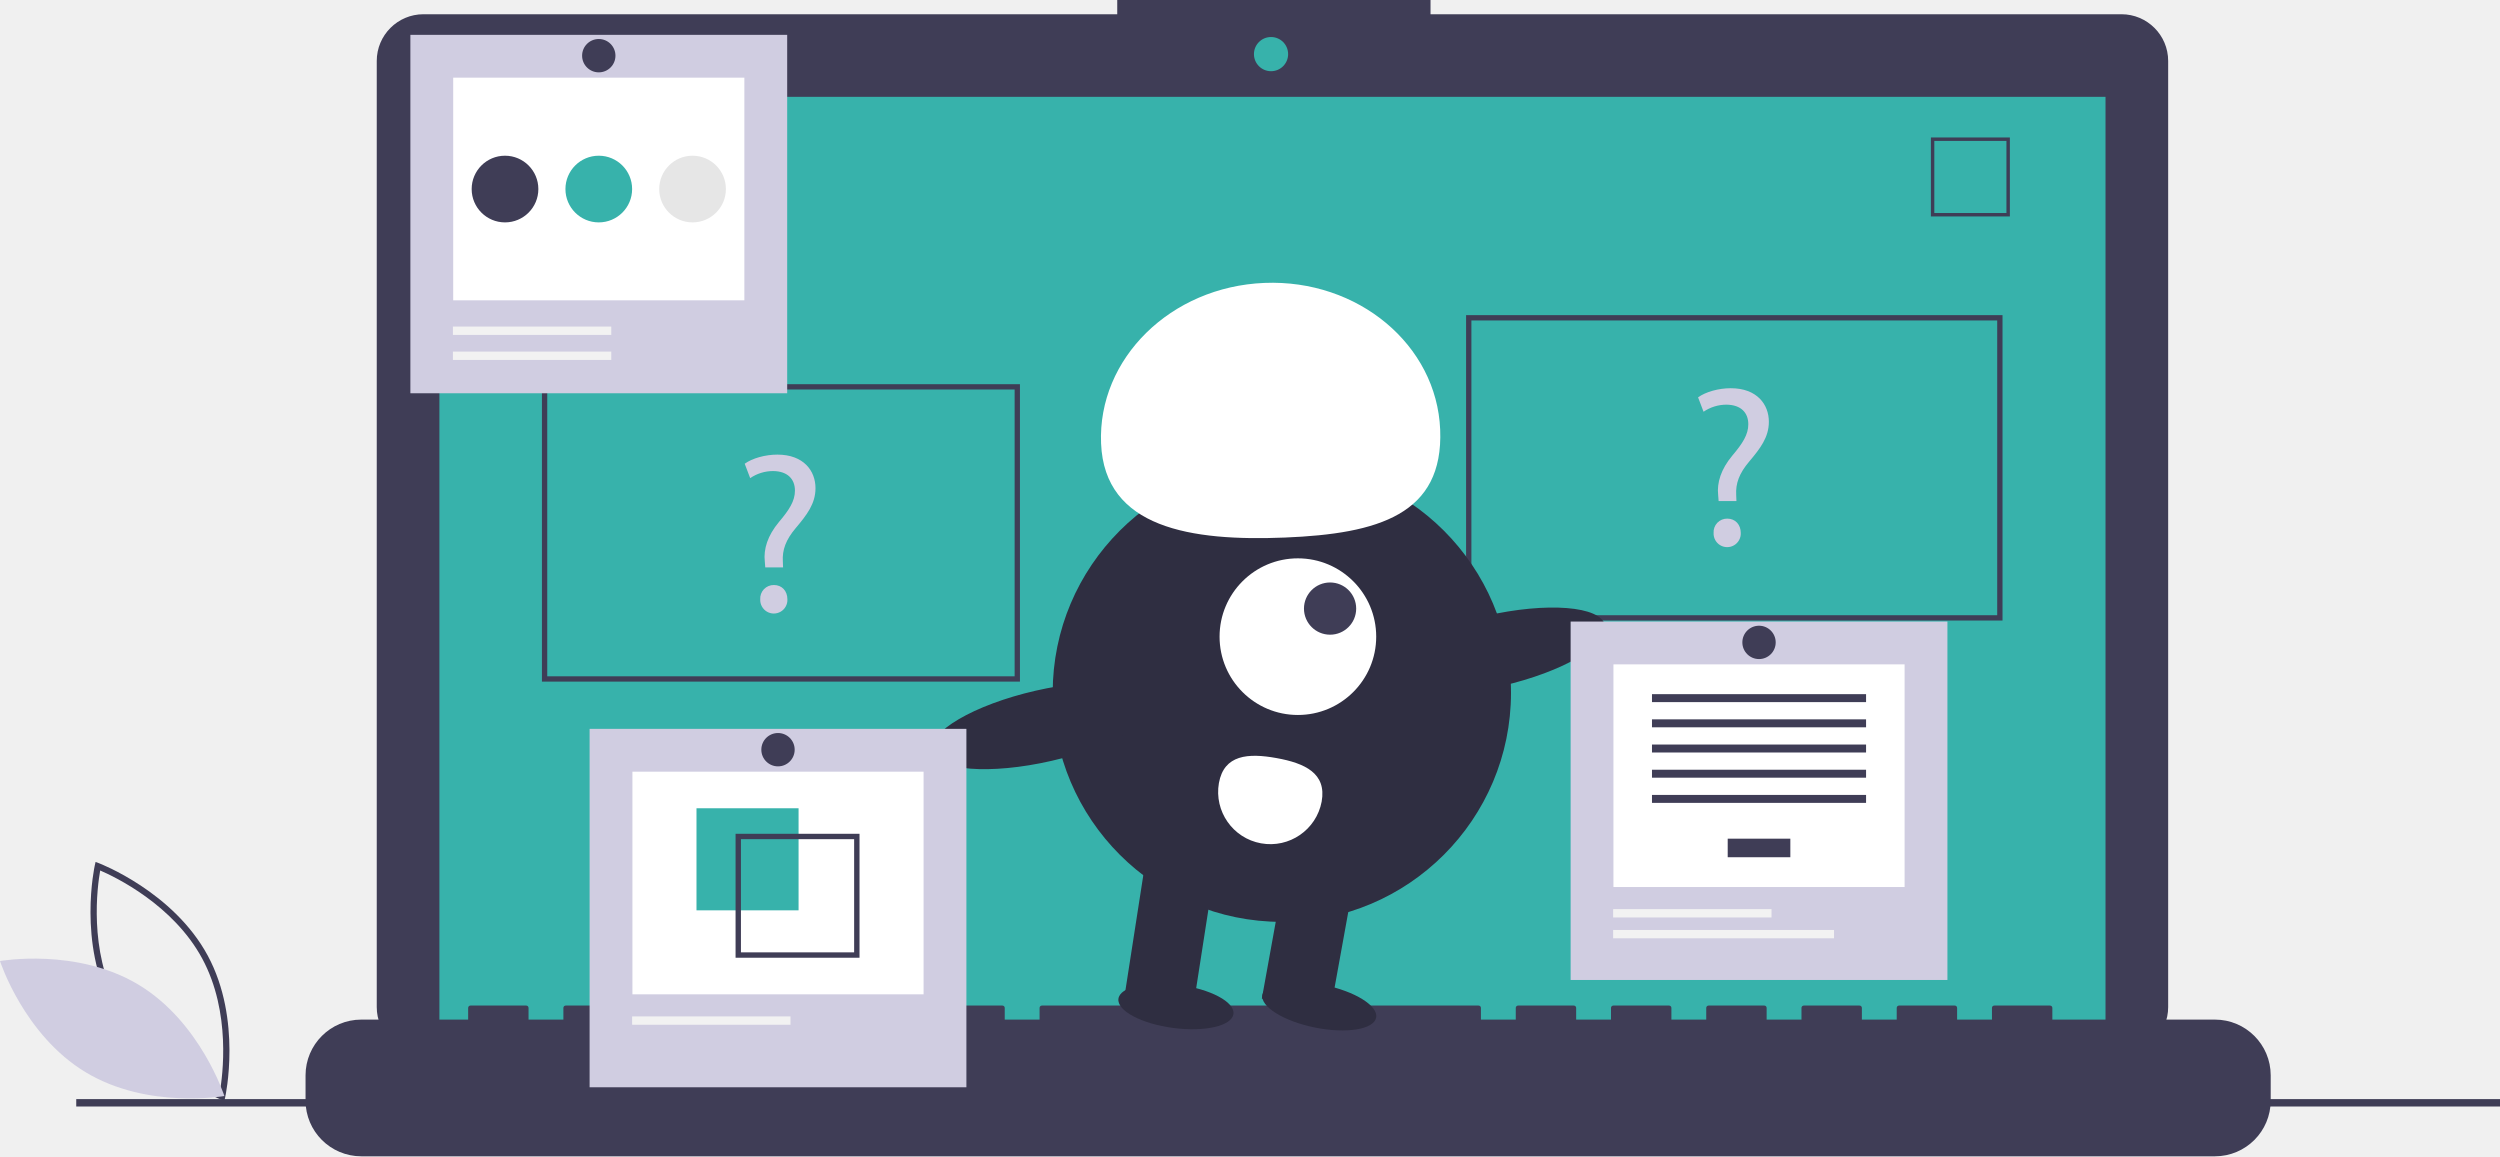
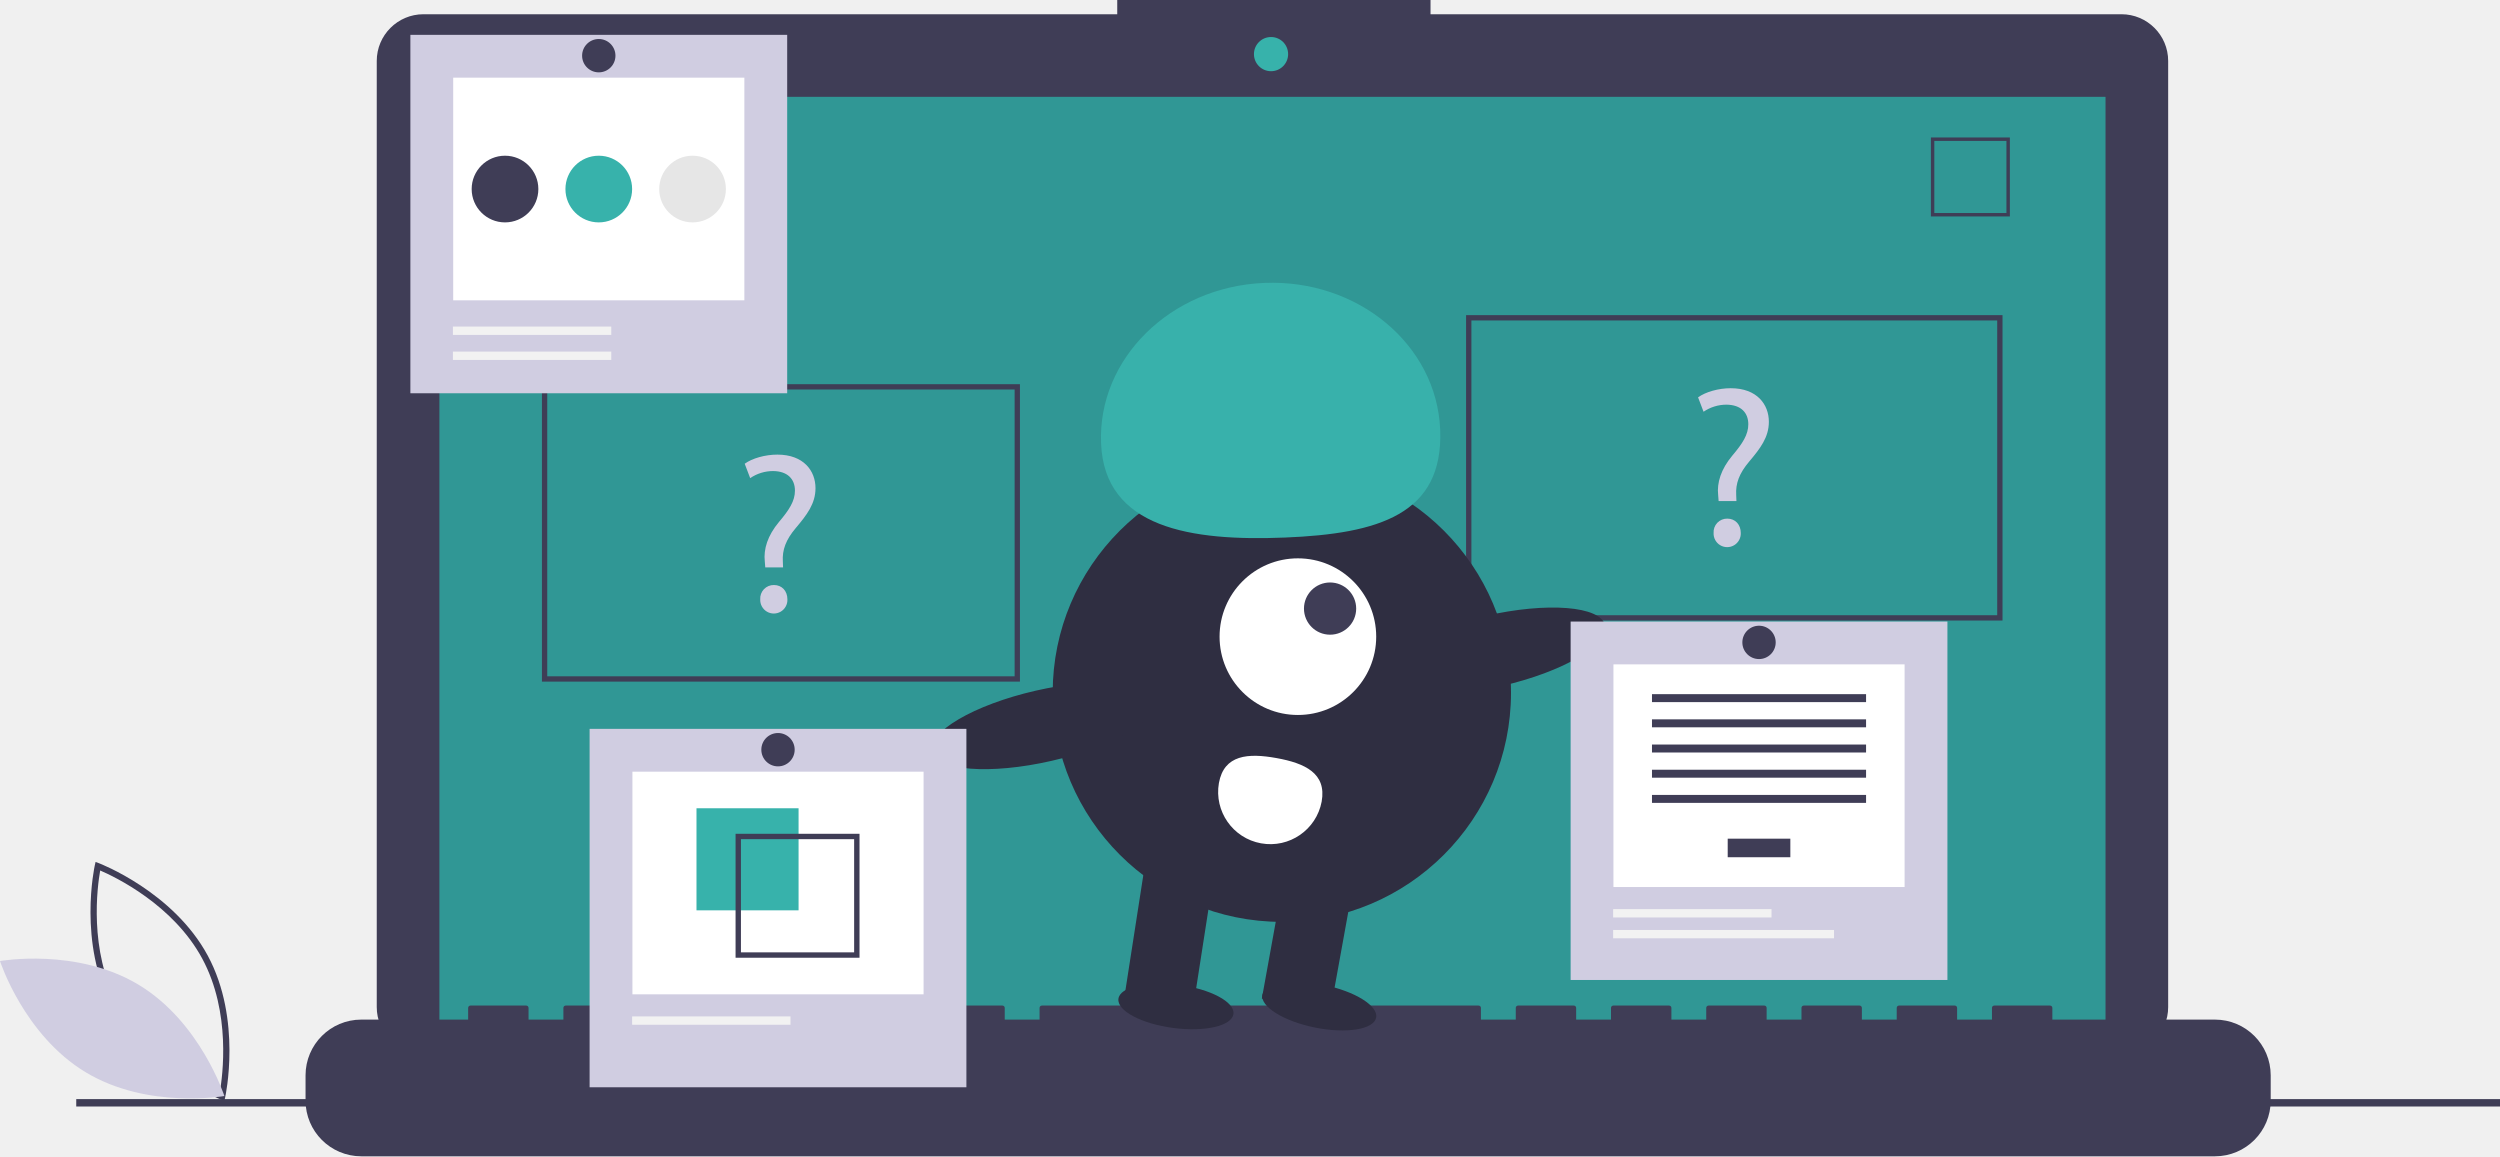
<svg xmlns="http://www.w3.org/2000/svg" id="e18ebc6e-17e0-463f-bef8-5e03a9b69a2f" data-name="Layer 1" width="941.404" height="435.42" viewBox="0 0 941.404 435.42">
  <path d="M213.791,646.813l-1.267-.475c-.278-.105-27.993-10.723-40.975-34.799-12.983-24.077-6.626-53.067-6.56-53.356l.299-1.32,1.267.475c.278.105,27.992,10.723,40.975,34.799,12.983,24.077,6.626,53.067,6.56,53.356Zm-40.163-36.395c10.976,20.357,32.877,30.791,38.426,33.174,1.055-5.947,4.364-29.997-6.603-50.334-10.965-20.335-32.874-30.786-38.426-33.174C165.97,566.035,162.662,590.082,173.628,610.418Z" transform="translate(-129.2979 -232.2899)" fill="#3f3d56" />
  <path d="M181.471,603.093c23.331,14.037,32.317,41.918,32.317,41.918s-28.842,5.123-52.173-8.914-32.317-41.918-32.317-41.918S158.14,589.057,181.471,603.093Z" transform="translate(-129.2979 -232.2899)" fill="#d0cde1" />
  <path d="M928.148,237.652H667.979v-5.362h-117.971v5.362H288.766a17.599,17.599,0,0,0-17.599,17.599V611.503a17.599,17.599,0,0,0,17.599,17.599H928.148A17.599,17.599,0,0,0,945.747,611.503V255.251A17.599,17.599,0,0,0,928.148,237.652Z" transform="translate(-129.2979 -232.2899)" fill="#3f3d56" />
-   <rect x="165.464" y="36.464" width="627.391" height="353.913" fill="#37b2ab" />
+   <rect x="165.464" y="36.464" width="627.391" height="353.913" fill="#309795" />
  <circle cx="478.623" cy="20.377" r="6.435" fill="#37b2ab" />
  <path d="M886.136,313.797h-29.74V284.057h29.74Zm-28.447-1.293h27.154V285.35H857.689Z" transform="translate(-129.2979 -232.2899)" fill="#3f3d56" />
  <path d="M963.363,616.232H902.133v-4.412a.875.875,0,0,0-.875-.875H880.266a.875.875,0,0,0-.875.875v4.412H866.271v-4.412a.875.875,0,0,0-.875-.875H844.403a.875.875,0,0,0-.875.875v4.412H830.408v-4.412a.875.875,0,0,0-.875-.875H808.54a.875.875,0,0,0-.875.875v4.412H794.545v-4.412a.875.875,0,0,0-.875-.875H772.677a.875.875,0,0,0-.875.875v4.412H758.682v-4.412a.875.875,0,0,0-.875-.875h-20.993a.875.875,0,0,0-.875.875v4.412H722.819v-4.412a.875.875,0,0,0-.875-.875H700.951a.875.875,0,0,0-.875.875v4.412H686.956v-4.412a.875.875,0,0,0-.875-.875H521.637a.875.875,0,0,0-.875.875v4.412H507.642v-4.412a.875.875,0,0,0-.875-.875H485.774a.875.875,0,0,0-.875.875v4.412H471.779v-4.412a.875.875,0,0,0-.875-.875H449.911a.875.875,0,0,0-.875.875v4.412H435.916v-4.412a.875.875,0,0,0-.875-.875H414.048a.875.875,0,0,0-.875.875v4.412H400.053v-4.412a.875.875,0,0,0-.875-.875H378.185a.875.875,0,0,0-.875.875v4.412H364.19v-4.412a.875.875,0,0,0-.875-.875H342.323a.875.875,0,0,0-.875.875v4.412H328.327v-4.412a.875.875,0,0,0-.875-.875h-20.993a.875.875,0,0,0-.875.875v4.412h-40.236a20.993,20.993,0,0,0-20.993,20.993v9.492a20.993,20.993,0,0,0,20.993,20.993H963.363a20.993,20.993,0,0,0,20.993-20.993v-9.492A20.993,20.993,0,0,0,963.363,616.232Z" transform="translate(-129.2979 -232.2899)" fill="#3f3d56" />
  <rect x="28.711" y="413.883" width="912.693" height="2.785" fill="#3f3d56" />
  <path d="M883.37,465.961h-202v-115h202Zm-200-2h198v-111h-198Z" transform="translate(-129.2979 -232.2899)" fill="#3f3d56" />
  <path d="M513.37,488.961h-180v-112h180Zm-178-2h176v-108h-176Z" transform="translate(-129.2979 -232.2899)" fill="#3f3d56" />
  <path d="M417.464,445.961l-.172-2.236c-.516-4.644,1.032-9.718,5.332-14.877,3.87-4.559,6.02-7.912,6.02-11.782,0-4.386-2.752-7.31-8.17-7.396a15.28,15.28,0,0,0-8.686,2.666l-2.064-5.418c2.838-2.064,7.74-3.44,12.298-3.44,9.89,0,14.362,6.106,14.362,12.642,0,5.849-3.268,10.062-7.396,14.964-3.784,4.472-5.16,8.256-4.902,12.642l.086,2.236Zm-1.892,12.04a5.084,5.084,0,0,1,5.16-5.418c3.01,0,5.074,2.235,5.074,5.418a5.121,5.121,0,1,1-10.234,0Z" transform="translate(-129.2979 -232.2899)" fill="#d0cde1" />
  <path d="M776.464,420.961l-.172-2.236c-.516-4.644,1.032-9.718,5.332-14.877,3.87-4.559,6.02-7.912,6.02-11.782,0-4.386-2.752-7.31-8.17-7.396a15.28,15.28,0,0,0-8.686,2.666l-2.064-5.418c2.838-2.064,7.74-3.44,12.298-3.44,9.89,0,14.362,6.106,14.362,12.642,0,5.849-3.268,10.062-7.396,14.964-3.784,4.472-5.16,8.256-4.902,12.642l.086,2.236Zm-1.892,12.04a5.084,5.084,0,0,1,5.16-5.418c3.01,0,5.074,2.235,5.074,5.418a5.121,5.121,0,1,1-10.234,0Z" transform="translate(-129.2979 -232.2899)" fill="#d0cde1" />
  <circle cx="482.693" cy="260.849" r="86.292" fill="#2f2e41" />
  <polygon points="449.365 379.018 423.568 374.348 431.935 320.484 457.731 325.154 449.365 379.018" fill="#2f2e41" />
  <rect x="608.432" y="564.073" width="26.215" height="46.969" transform="translate(-14.69358 -333.6098) rotate(10.26106)" fill="#2f2e41" />
  <ellipse cx="626.082" cy="611.196" rx="8.192" ry="21.846" transform="translate(-226.2152 871.6648) rotate(-78.58697)" fill="#2f2e41" />
  <ellipse cx="572.111" cy="611.257" rx="8.192" ry="21.846" transform="translate(-238.2839 865.8482) rotate(-82.4537)" fill="#2f2e41" />
  <circle cx="488.734" cy="239.741" r="29.492" fill="#fff" />
  <circle cx="500.856" cy="229.17" r="9.831" fill="#3f3d56" />
-   <path d="M543.919,399.262c-1.298-31.947,26.236-59.006,61.498-60.438s64.899,23.304,66.197,55.251-23.214,39.205-58.476,40.638S545.216,431.209,543.919,399.262Z" transform="translate(-129.2979 -232.2899)" fill="#fff" />
+   <path d="M543.919,399.262c-1.298-31.947,26.236-59.006,61.498-60.438s64.899,23.304,66.197,55.251-23.214,39.205-58.476,40.638S545.216,431.209,543.919,399.262Z" transform="translate(-129.2979 -232.2899)" fill="#38b1ab" />
  <ellipse cx="691.67" cy="477.418" rx="43.146" ry="13.545" transform="translate(-218.4794 -65.68735) rotate(-12.9101)" fill="#2f2e41" />
  <ellipse cx="522.282" cy="505.587" rx="43.146" ry="13.545" transform="translate(-229.0548 -102.8204) rotate(-12.9101)" fill="#2f2e41" />
  <path d="M588.291,527.145A19.662,19.662,0,0,0,626.985,534.15c1.934-10.685-6.327-14.466-17.012-16.4S590.225,516.46,588.291,527.145Z" transform="translate(-129.2979 -232.2899)" fill="#fff" />
  <rect x="154.535" y="13.122" width="141.887" height="134.967" fill="#d0cde1" />
  <rect x="170.658" y="29.246" width="109.64" height="83.842" fill="#fff" />
  <rect x="170.55" y="122.979" width="59.637" height="3.139" fill="#f2f2f2" />
  <rect x="170.55" y="132.396" width="59.637" height="3.139" fill="#f2f2f2" />
  <circle cx="190.167" cy="71.19" r="12.555" fill="#3f3d56" />
  <circle cx="225.478" cy="71.19" r="12.555" fill="#37b2ab" />
  <circle cx="260.789" cy="71.19" r="12.555" fill="#e6e6e6" />
  <circle cx="225.478" cy="20.969" r="6.278" fill="#3f3d56" />
  <rect x="222.022" y="274.459" width="141.887" height="134.967" fill="#d0cde1" />
  <rect x="238.146" y="290.582" width="109.64" height="83.842" fill="#fff" />
  <rect x="262.272" y="304.361" width="38.437" height="38.437" fill="#37b2ab" />
  <path d="M406.284,546.262V592.936h46.674V546.262Zm44.649,44.649H408.308V548.287H450.933Z" transform="translate(-129.2979 -232.2899)" fill="#3f3d56" />
  <rect x="238.037" y="382.747" width="59.637" height="3.139" fill="#f2f2f2" />
  <circle cx="292.966" cy="282.306" r="6.278" fill="#3f3d56" />
  <rect x="591.437" y="234.053" width="141.887" height="134.967" fill="#d0cde1" />
  <rect x="607.56" y="250.176" width="109.64" height="83.842" fill="#fff" />
  <rect x="650.587" y="315.812" width="23.587" height="6.99" fill="#3f3d56" />
  <rect x="622.072" y="261.393" width="80.617" height="2.996" fill="#3f3d56" />
  <rect x="622.072" y="270.879" width="80.617" height="2.996" fill="#3f3d56" />
  <rect x="622.072" y="280.365" width="80.617" height="2.996" fill="#3f3d56" />
  <rect x="622.072" y="289.851" width="80.617" height="2.996" fill="#3f3d56" />
  <rect x="622.072" y="299.337" width="80.617" height="2.996" fill="#3f3d56" />
  <rect x="607.451" y="342.341" width="59.637" height="3.139" fill="#f2f2f2" />
  <rect x="607.451" y="350.187" width="83.178" height="3.139" fill="#f2f2f2" />
  <circle cx="662.38" cy="241.9" r="6.278" fill="#3f3d56" />
</svg>
